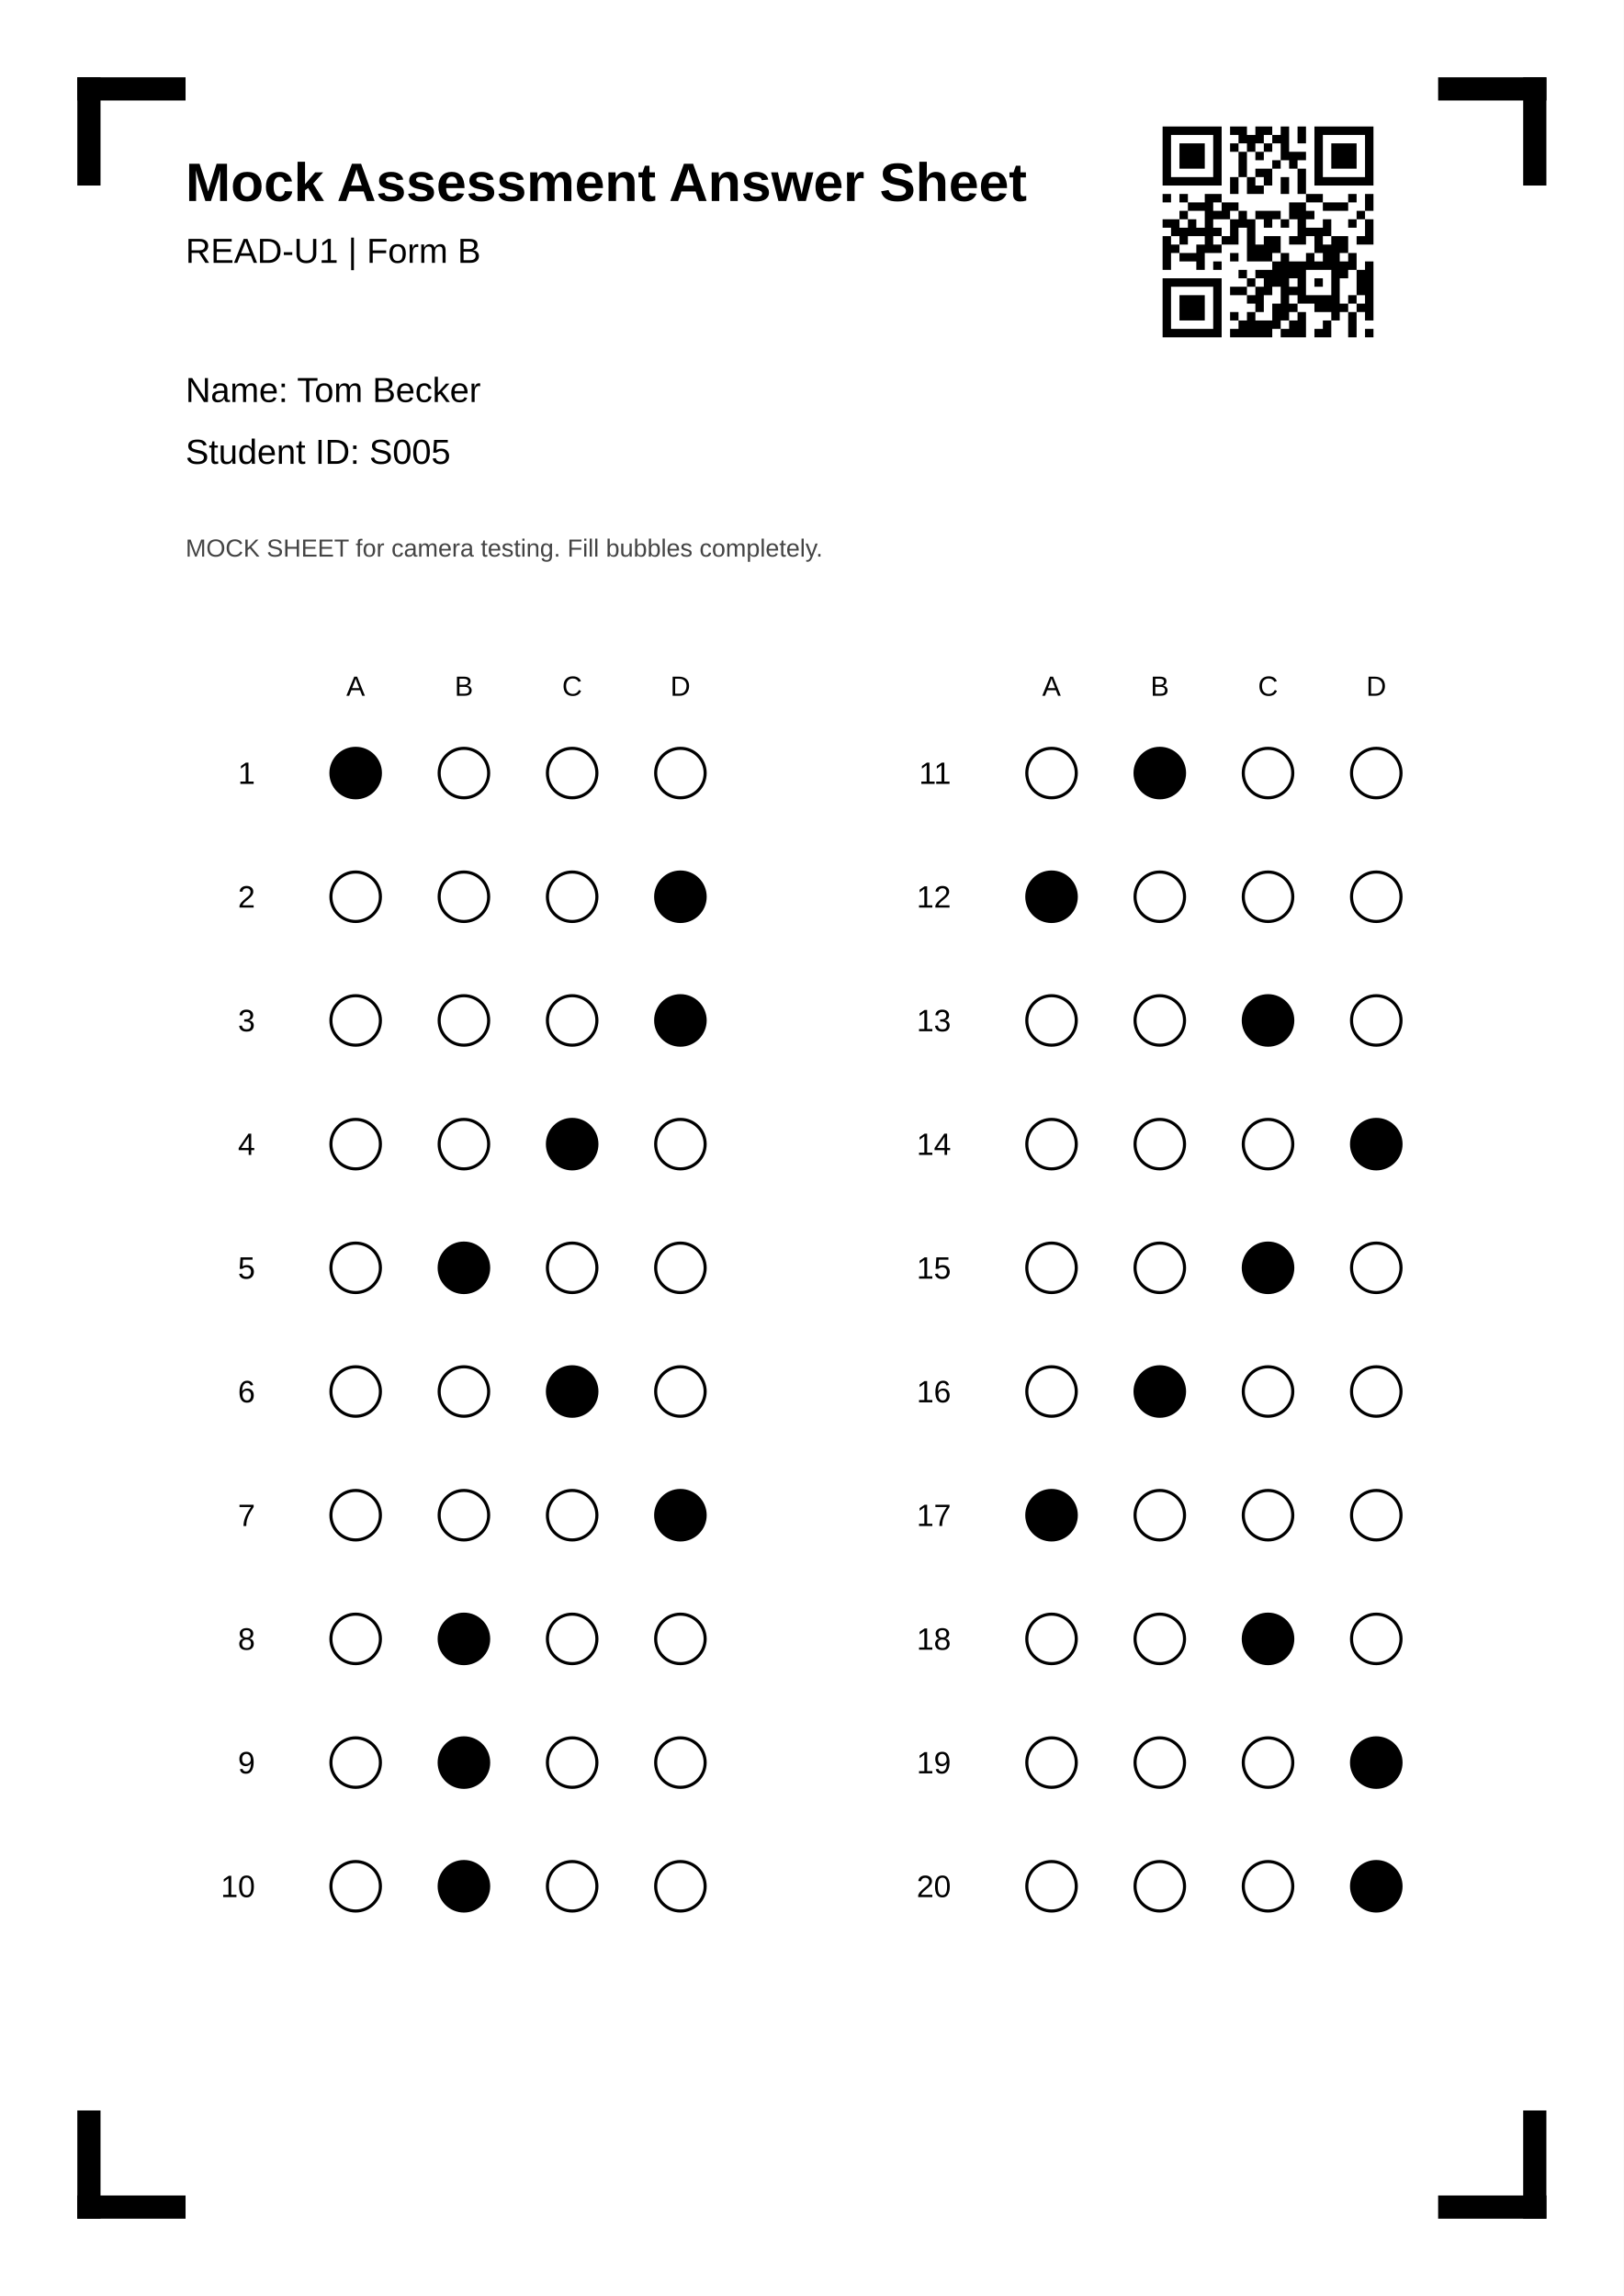
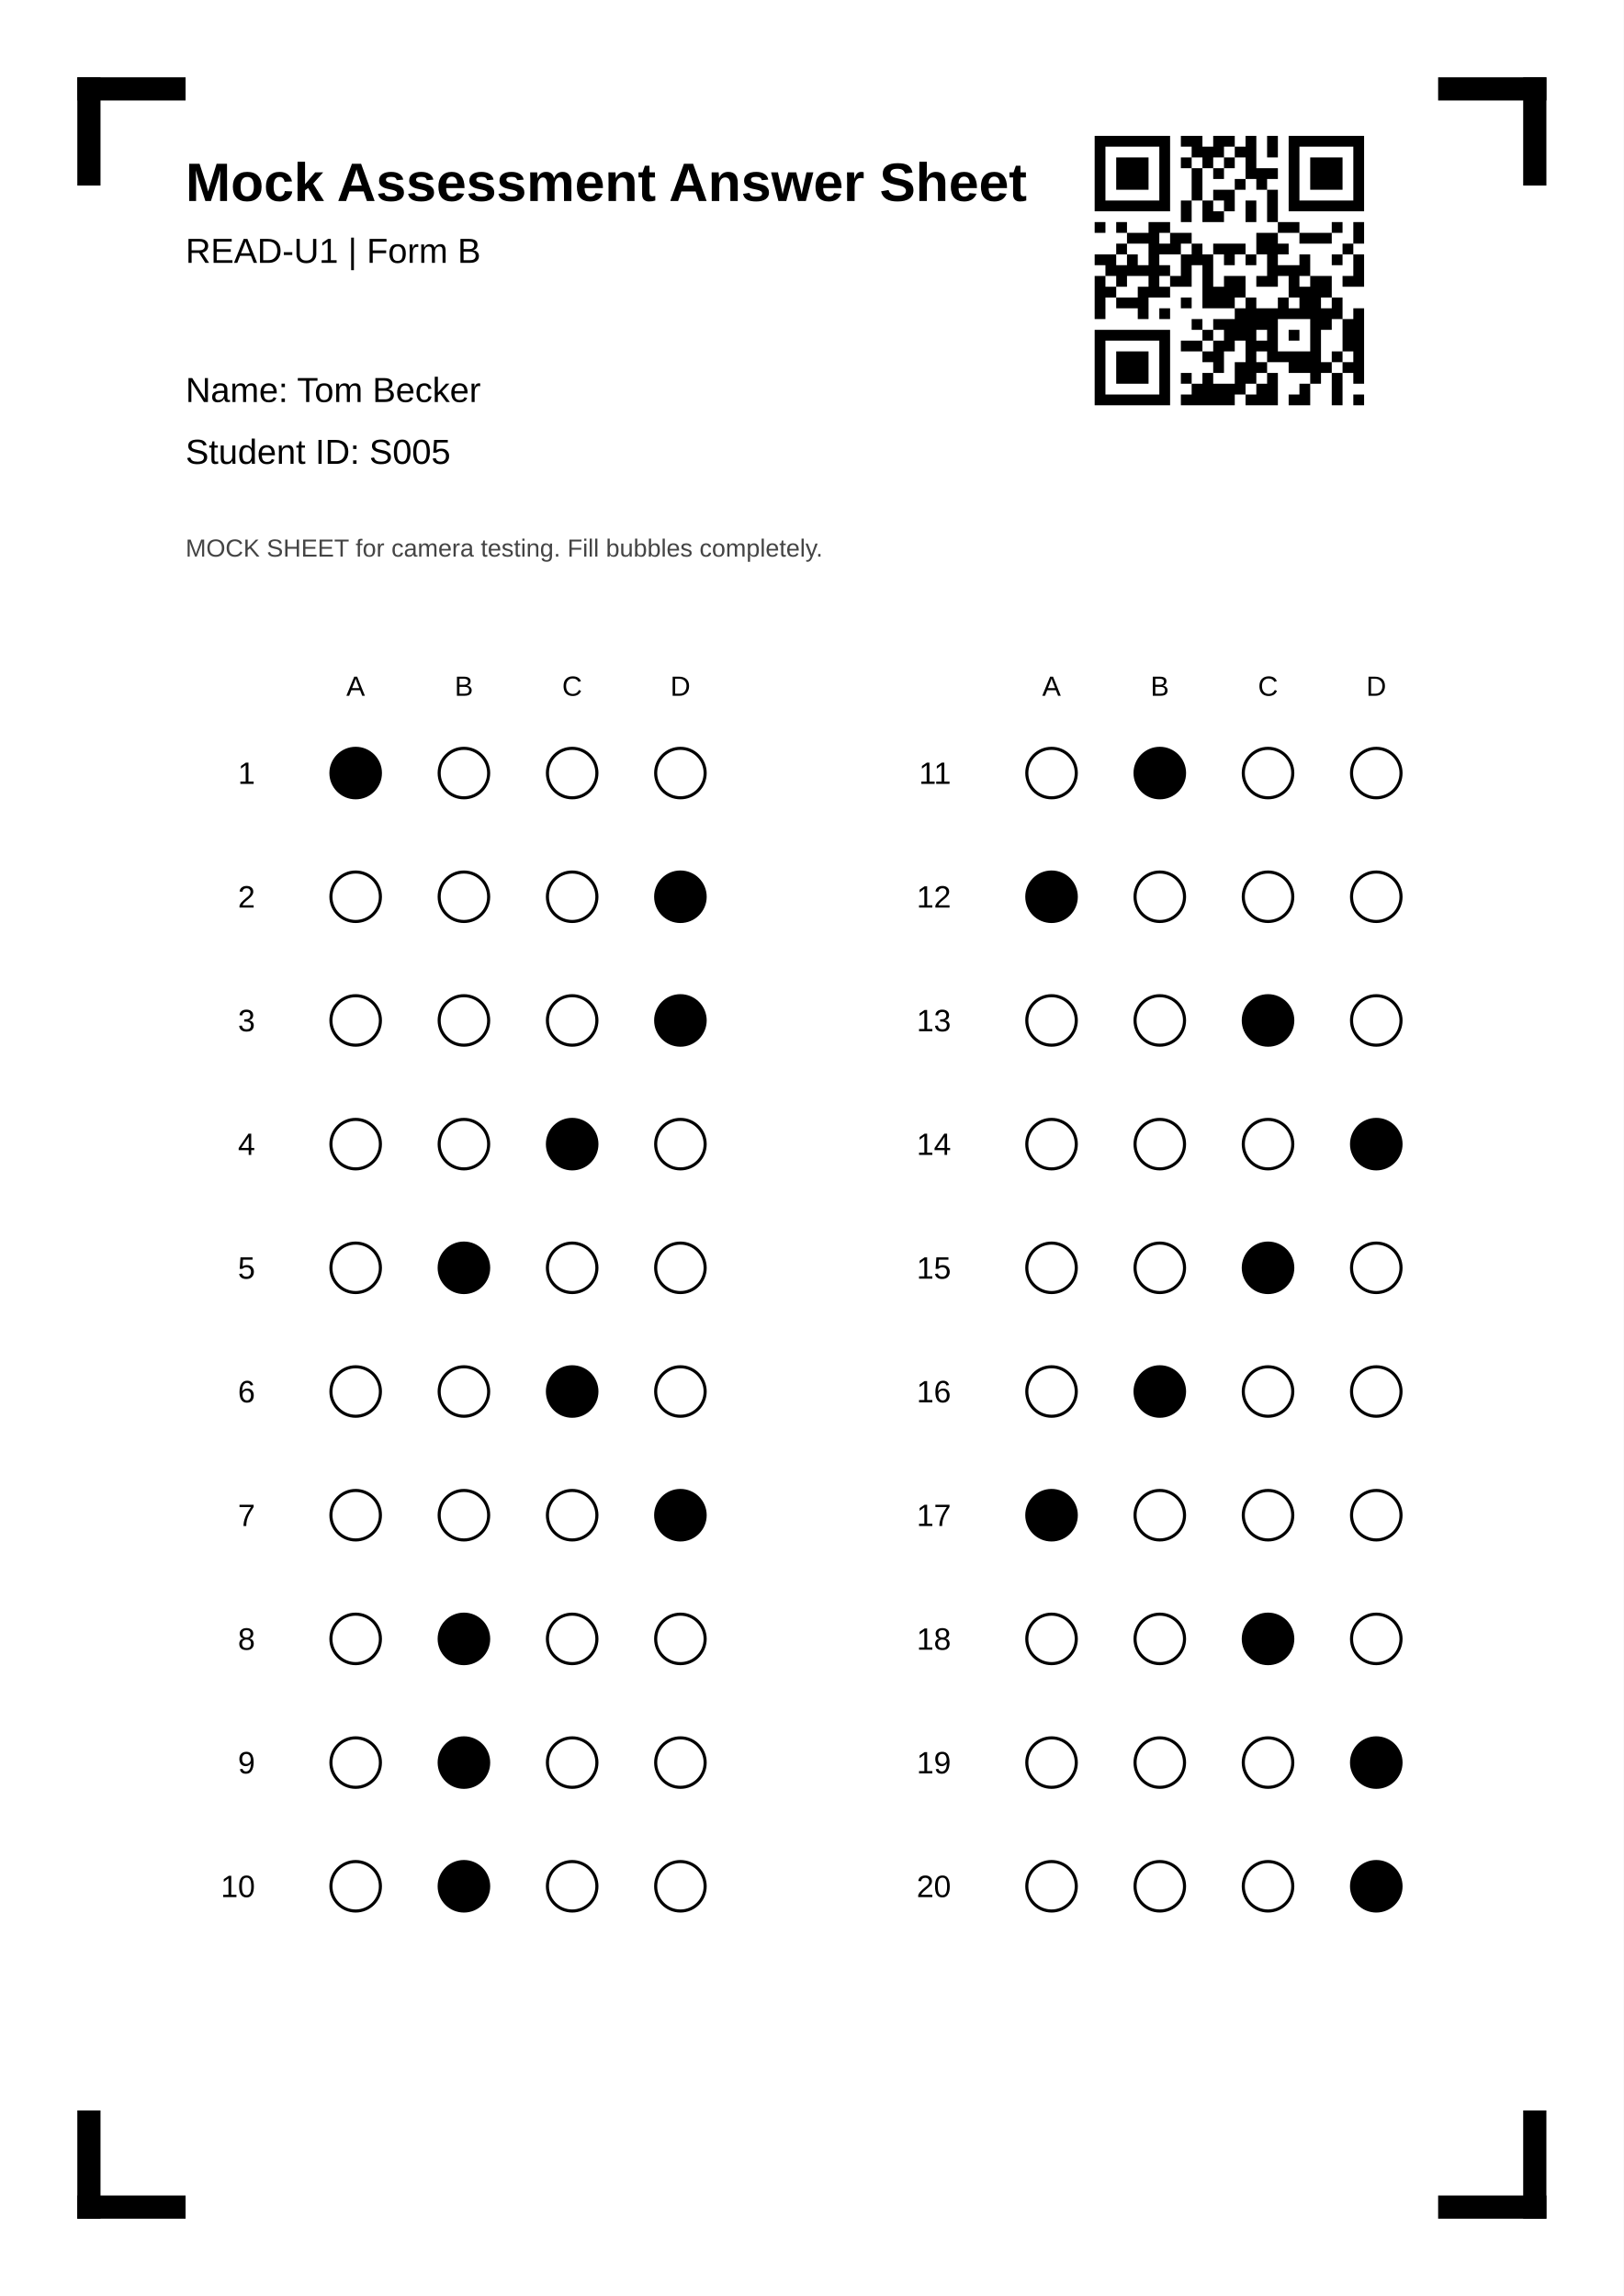
<svg xmlns="http://www.w3.org/2000/svg" width="210mm" height="297mm" viewBox="0 0 210 297" font-family="Arial, Helvetica, sans-serif">
  <rect width="210" height="297" fill="#fff" />
  <rect x="10" y="10" width="14" height="3" fill="#000" />
  <rect x="10" y="10" width="3" height="14" fill="#000" />
  <rect x="186" y="10" width="14" height="3" fill="#000" />
  <rect x="197" y="10" width="3" height="14" fill="#000" />
  <rect x="10" y="284" width="14" height="3" fill="#000" />
  <rect x="10" y="273" width="3" height="14" fill="#000" />
  <rect x="186" y="284" width="14" height="3" fill="#000" />
  <rect x="197" y="273" width="3" height="14" fill="#000" />
-   <path fill="#000" d="M150.364 16.364h1.091v1.091h-1.091zM151.455 16.364h1.091v1.091h-1.091zM152.545 16.364h1.091v1.091h-1.091zM153.636 16.364h1.091v1.091h-1.091zM154.727 16.364h1.091v1.091h-1.091zM155.818 16.364h1.091v1.091h-1.091zM156.909 16.364h1.091v1.091h-1.091zM159.091 16.364h1.091v1.091h-1.091zM160.182 16.364h1.091v1.091h-1.091zM162.364 16.364h1.091v1.091h-1.091zM163.455 16.364h1.091v1.091h-1.091zM165.636 16.364h1.091v1.091h-1.091zM167.818 16.364h1.091v1.091h-1.091zM170.000 16.364h1.091v1.091h-1.091zM171.091 16.364h1.091v1.091h-1.091zM172.182 16.364h1.091v1.091h-1.091zM173.273 16.364h1.091v1.091h-1.091zM174.364 16.364h1.091v1.091h-1.091zM175.455 16.364h1.091v1.091h-1.091zM176.545 16.364h1.091v1.091h-1.091zM150.364 17.455h1.091v1.091h-1.091zM156.909 17.455h1.091v1.091h-1.091zM160.182 17.455h1.091v1.091h-1.091zM161.273 17.455h1.091v1.091h-1.091zM162.364 17.455h1.091v1.091h-1.091zM164.545 17.455h1.091v1.091h-1.091zM165.636 17.455h1.091v1.091h-1.091zM167.818 17.455h1.091v1.091h-1.091zM170.000 17.455h1.091v1.091h-1.091zM176.545 17.455h1.091v1.091h-1.091zM150.364 18.545h1.091v1.091h-1.091zM152.545 18.545h1.091v1.091h-1.091zM153.636 18.545h1.091v1.091h-1.091zM154.727 18.545h1.091v1.091h-1.091zM156.909 18.545h1.091v1.091h-1.091zM159.091 18.545h1.091v1.091h-1.091zM161.273 18.545h1.091v1.091h-1.091zM163.455 18.545h1.091v1.091h-1.091zM165.636 18.545h1.091v1.091h-1.091zM170.000 18.545h1.091v1.091h-1.091zM172.182 18.545h1.091v1.091h-1.091zM173.273 18.545h1.091v1.091h-1.091zM174.364 18.545h1.091v1.091h-1.091zM176.545 18.545h1.091v1.091h-1.091zM150.364 19.636h1.091v1.091h-1.091zM152.545 19.636h1.091v1.091h-1.091zM153.636 19.636h1.091v1.091h-1.091zM154.727 19.636h1.091v1.091h-1.091zM156.909 19.636h1.091v1.091h-1.091zM160.182 19.636h1.091v1.091h-1.091zM162.364 19.636h1.091v1.091h-1.091zM165.636 19.636h1.091v1.091h-1.091zM166.727 19.636h1.091v1.091h-1.091zM167.818 19.636h1.091v1.091h-1.091zM170.000 19.636h1.091v1.091h-1.091zM172.182 19.636h1.091v1.091h-1.091zM173.273 19.636h1.091v1.091h-1.091zM174.364 19.636h1.091v1.091h-1.091zM176.545 19.636h1.091v1.091h-1.091zM150.364 20.727h1.091v1.091h-1.091zM152.545 20.727h1.091v1.091h-1.091zM153.636 20.727h1.091v1.091h-1.091zM154.727 20.727h1.091v1.091h-1.091zM156.909 20.727h1.091v1.091h-1.091zM160.182 20.727h1.091v1.091h-1.091zM164.545 20.727h1.091v1.091h-1.091zM166.727 20.727h1.091v1.091h-1.091zM170.000 20.727h1.091v1.091h-1.091zM172.182 20.727h1.091v1.091h-1.091zM173.273 20.727h1.091v1.091h-1.091zM174.364 20.727h1.091v1.091h-1.091zM176.545 20.727h1.091v1.091h-1.091zM150.364 21.818h1.091v1.091h-1.091zM156.909 21.818h1.091v1.091h-1.091zM160.182 21.818h1.091v1.091h-1.091zM162.364 21.818h1.091v1.091h-1.091zM163.455 21.818h1.091v1.091h-1.091zM167.818 21.818h1.091v1.091h-1.091zM170.000 21.818h1.091v1.091h-1.091zM176.545 21.818h1.091v1.091h-1.091zM150.364 22.909h1.091v1.091h-1.091zM151.455 22.909h1.091v1.091h-1.091zM152.545 22.909h1.091v1.091h-1.091zM153.636 22.909h1.091v1.091h-1.091zM154.727 22.909h1.091v1.091h-1.091zM155.818 22.909h1.091v1.091h-1.091zM156.909 22.909h1.091v1.091h-1.091zM159.091 22.909h1.091v1.091h-1.091zM161.273 22.909h1.091v1.091h-1.091zM163.455 22.909h1.091v1.091h-1.091zM165.636 22.909h1.091v1.091h-1.091zM167.818 22.909h1.091v1.091h-1.091zM170.000 22.909h1.091v1.091h-1.091zM171.091 22.909h1.091v1.091h-1.091zM172.182 22.909h1.091v1.091h-1.091zM173.273 22.909h1.091v1.091h-1.091zM174.364 22.909h1.091v1.091h-1.091zM175.455 22.909h1.091v1.091h-1.091zM176.545 22.909h1.091v1.091h-1.091zM159.091 24.000h1.091v1.091h-1.091zM161.273 24.000h1.091v1.091h-1.091zM162.364 24.000h1.091v1.091h-1.091zM165.636 24.000h1.091v1.091h-1.091zM167.818 24.000h1.091v1.091h-1.091zM150.364 25.091h1.091v1.091h-1.091zM152.545 25.091h1.091v1.091h-1.091zM155.818 25.091h1.091v1.091h-1.091zM156.909 25.091h1.091v1.091h-1.091zM168.909 25.091h1.091v1.091h-1.091zM170.000 25.091h1.091v1.091h-1.091zM174.364 25.091h1.091v1.091h-1.091zM176.545 25.091h1.091v1.091h-1.091zM153.636 26.182h1.091v1.091h-1.091zM154.727 26.182h1.091v1.091h-1.091zM155.818 26.182h1.091v1.091h-1.091zM158.000 26.182h1.091v1.091h-1.091zM159.091 26.182h1.091v1.091h-1.091zM166.727 26.182h1.091v1.091h-1.091zM167.818 26.182h1.091v1.091h-1.091zM171.091 26.182h1.091v1.091h-1.091zM172.182 26.182h1.091v1.091h-1.091zM173.273 26.182h1.091v1.091h-1.091zM176.545 26.182h1.091v1.091h-1.091zM152.545 27.273h1.091v1.091h-1.091zM155.818 27.273h1.091v1.091h-1.091zM156.909 27.273h1.091v1.091h-1.091zM158.000 27.273h1.091v1.091h-1.091zM160.182 27.273h1.091v1.091h-1.091zM162.364 27.273h1.091v1.091h-1.091zM163.455 27.273h1.091v1.091h-1.091zM164.545 27.273h1.091v1.091h-1.091zM166.727 27.273h1.091v1.091h-1.091zM167.818 27.273h1.091v1.091h-1.091zM168.909 27.273h1.091v1.091h-1.091zM175.455 27.273h1.091v1.091h-1.091zM150.364 28.364h1.091v1.091h-1.091zM151.455 28.364h1.091v1.091h-1.091zM153.636 28.364h1.091v1.091h-1.091zM155.818 28.364h1.091v1.091h-1.091zM159.091 28.364h1.091v1.091h-1.091zM160.182 28.364h1.091v1.091h-1.091zM161.273 28.364h1.091v1.091h-1.091zM163.455 28.364h1.091v1.091h-1.091zM165.636 28.364h1.091v1.091h-1.091zM167.818 28.364h1.091v1.091h-1.091zM171.091 28.364h1.091v1.091h-1.091zM174.364 28.364h1.091v1.091h-1.091zM176.545 28.364h1.091v1.091h-1.091zM151.455 29.455h1.091v1.091h-1.091zM152.545 29.455h1.091v1.091h-1.091zM153.636 29.455h1.091v1.091h-1.091zM154.727 29.455h1.091v1.091h-1.091zM155.818 29.455h1.091v1.091h-1.091zM156.909 29.455h1.091v1.091h-1.091zM159.091 29.455h1.091v1.091h-1.091zM161.273 29.455h1.091v1.091h-1.091zM167.818 29.455h1.091v1.091h-1.091zM168.909 29.455h1.091v1.091h-1.091zM170.000 29.455h1.091v1.091h-1.091zM171.091 29.455h1.091v1.091h-1.091zM176.545 29.455h1.091v1.091h-1.091zM150.364 30.545h1.091v1.091h-1.091zM152.545 30.545h1.091v1.091h-1.091zM155.818 30.545h1.091v1.091h-1.091zM158.000 30.545h1.091v1.091h-1.091zM159.091 30.545h1.091v1.091h-1.091zM161.273 30.545h1.091v1.091h-1.091zM163.455 30.545h1.091v1.091h-1.091zM164.545 30.545h1.091v1.091h-1.091zM166.727 30.545h1.091v1.091h-1.091zM167.818 30.545h1.091v1.091h-1.091zM170.000 30.545h1.091v1.091h-1.091zM172.182 30.545h1.091v1.091h-1.091zM173.273 30.545h1.091v1.091h-1.091zM175.455 30.545h1.091v1.091h-1.091zM176.545 30.545h1.091v1.091h-1.091zM150.364 31.636h1.091v1.091h-1.091zM151.455 31.636h1.091v1.091h-1.091zM154.727 31.636h1.091v1.091h-1.091zM155.818 31.636h1.091v1.091h-1.091zM156.909 31.636h1.091v1.091h-1.091zM161.273 31.636h1.091v1.091h-1.091zM162.364 31.636h1.091v1.091h-1.091zM163.455 31.636h1.091v1.091h-1.091zM164.545 31.636h1.091v1.091h-1.091zM170.000 31.636h1.091v1.091h-1.091zM171.091 31.636h1.091v1.091h-1.091zM172.182 31.636h1.091v1.091h-1.091zM173.273 31.636h1.091v1.091h-1.091zM150.364 32.727h1.091v1.091h-1.091zM152.545 32.727h1.091v1.091h-1.091zM153.636 32.727h1.091v1.091h-1.091zM154.727 32.727h1.091v1.091h-1.091zM159.091 32.727h1.091v1.091h-1.091zM161.273 32.727h1.091v1.091h-1.091zM162.364 32.727h1.091v1.091h-1.091zM163.455 32.727h1.091v1.091h-1.091zM165.636 32.727h1.091v1.091h-1.091zM168.909 32.727h1.091v1.091h-1.091zM171.091 32.727h1.091v1.091h-1.091zM172.182 32.727h1.091v1.091h-1.091zM174.364 32.727h1.091v1.091h-1.091zM150.364 33.818h1.091v1.091h-1.091zM154.727 33.818h1.091v1.091h-1.091zM156.909 33.818h1.091v1.091h-1.091zM164.545 33.818h1.091v1.091h-1.091zM165.636 33.818h1.091v1.091h-1.091zM166.727 33.818h1.091v1.091h-1.091zM167.818 33.818h1.091v1.091h-1.091zM168.909 33.818h1.091v1.091h-1.091zM170.000 33.818h1.091v1.091h-1.091zM171.091 33.818h1.091v1.091h-1.091zM172.182 33.818h1.091v1.091h-1.091zM173.273 33.818h1.091v1.091h-1.091zM174.364 33.818h1.091v1.091h-1.091zM176.545 33.818h1.091v1.091h-1.091zM160.182 34.909h1.091v1.091h-1.091zM162.364 34.909h1.091v1.091h-1.091zM163.455 34.909h1.091v1.091h-1.091zM164.545 34.909h1.091v1.091h-1.091zM165.636 34.909h1.091v1.091h-1.091zM166.727 34.909h1.091v1.091h-1.091zM167.818 34.909h1.091v1.091h-1.091zM172.182 34.909h1.091v1.091h-1.091zM173.273 34.909h1.091v1.091h-1.091zM175.455 34.909h1.091v1.091h-1.091zM176.545 34.909h1.091v1.091h-1.091zM150.364 36.000h1.091v1.091h-1.091zM151.455 36.000h1.091v1.091h-1.091zM152.545 36.000h1.091v1.091h-1.091zM153.636 36.000h1.091v1.091h-1.091zM154.727 36.000h1.091v1.091h-1.091zM155.818 36.000h1.091v1.091h-1.091zM156.909 36.000h1.091v1.091h-1.091zM161.273 36.000h1.091v1.091h-1.091zM163.455 36.000h1.091v1.091h-1.091zM164.545 36.000h1.091v1.091h-1.091zM165.636 36.000h1.091v1.091h-1.091zM167.818 36.000h1.091v1.091h-1.091zM170.000 36.000h1.091v1.091h-1.091zM172.182 36.000h1.091v1.091h-1.091zM175.455 36.000h1.091v1.091h-1.091zM176.545 36.000h1.091v1.091h-1.091zM150.364 37.091h1.091v1.091h-1.091zM156.909 37.091h1.091v1.091h-1.091zM159.091 37.091h1.091v1.091h-1.091zM160.182 37.091h1.091v1.091h-1.091zM162.364 37.091h1.091v1.091h-1.091zM163.455 37.091h1.091v1.091h-1.091zM165.636 37.091h1.091v1.091h-1.091zM166.727 37.091h1.091v1.091h-1.091zM167.818 37.091h1.091v1.091h-1.091zM172.182 37.091h1.091v1.091h-1.091zM175.455 37.091h1.091v1.091h-1.091zM176.545 37.091h1.091v1.091h-1.091zM150.364 38.182h1.091v1.091h-1.091zM152.545 38.182h1.091v1.091h-1.091zM153.636 38.182h1.091v1.091h-1.091zM154.727 38.182h1.091v1.091h-1.091zM156.909 38.182h1.091v1.091h-1.091zM161.273 38.182h1.091v1.091h-1.091zM162.364 38.182h1.091v1.091h-1.091zM165.636 38.182h1.091v1.091h-1.091zM167.818 38.182h1.091v1.091h-1.091zM168.909 38.182h1.091v1.091h-1.091zM170.000 38.182h1.091v1.091h-1.091zM171.091 38.182h1.091v1.091h-1.091zM172.182 38.182h1.091v1.091h-1.091zM174.364 38.182h1.091v1.091h-1.091zM176.545 38.182h1.091v1.091h-1.091zM150.364 39.273h1.091v1.091h-1.091zM152.545 39.273h1.091v1.091h-1.091zM153.636 39.273h1.091v1.091h-1.091zM154.727 39.273h1.091v1.091h-1.091zM156.909 39.273h1.091v1.091h-1.091zM162.364 39.273h1.091v1.091h-1.091zM164.545 39.273h1.091v1.091h-1.091zM165.636 39.273h1.091v1.091h-1.091zM166.727 39.273h1.091v1.091h-1.091zM170.000 39.273h1.091v1.091h-1.091zM171.091 39.273h1.091v1.091h-1.091zM172.182 39.273h1.091v1.091h-1.091zM173.273 39.273h1.091v1.091h-1.091zM175.455 39.273h1.091v1.091h-1.091zM176.545 39.273h1.091v1.091h-1.091zM150.364 40.364h1.091v1.091h-1.091zM152.545 40.364h1.091v1.091h-1.091zM153.636 40.364h1.091v1.091h-1.091zM154.727 40.364h1.091v1.091h-1.091zM156.909 40.364h1.091v1.091h-1.091zM159.091 40.364h1.091v1.091h-1.091zM161.273 40.364h1.091v1.091h-1.091zM164.545 40.364h1.091v1.091h-1.091zM165.636 40.364h1.091v1.091h-1.091zM167.818 40.364h1.091v1.091h-1.091zM172.182 40.364h1.091v1.091h-1.091zM174.364 40.364h1.091v1.091h-1.091zM176.545 40.364h1.091v1.091h-1.091zM150.364 41.455h1.091v1.091h-1.091zM156.909 41.455h1.091v1.091h-1.091zM160.182 41.455h1.091v1.091h-1.091zM161.273 41.455h1.091v1.091h-1.091zM162.364 41.455h1.091v1.091h-1.091zM163.455 41.455h1.091v1.091h-1.091zM164.545 41.455h1.091v1.091h-1.091zM166.727 41.455h1.091v1.091h-1.091zM167.818 41.455h1.091v1.091h-1.091zM171.091 41.455h1.091v1.091h-1.091zM174.364 41.455h1.091v1.091h-1.091zM150.364 42.545h1.091v1.091h-1.091zM151.455 42.545h1.091v1.091h-1.091zM152.545 42.545h1.091v1.091h-1.091zM153.636 42.545h1.091v1.091h-1.091zM154.727 42.545h1.091v1.091h-1.091zM155.818 42.545h1.091v1.091h-1.091zM156.909 42.545h1.091v1.091h-1.091zM159.091 42.545h1.091v1.091h-1.091zM160.182 42.545h1.091v1.091h-1.091zM161.273 42.545h1.091v1.091h-1.091zM162.364 42.545h1.091v1.091h-1.091zM163.455 42.545h1.091v1.091h-1.091zM165.636 42.545h1.091v1.091h-1.091zM166.727 42.545h1.091v1.091h-1.091zM167.818 42.545h1.091v1.091h-1.091zM170.000 42.545h1.091v1.091h-1.091zM171.091 42.545h1.091v1.091h-1.091zM174.364 42.545h1.091v1.091h-1.091zM176.545 42.545h1.091v1.091h-1.091z" />
+   <path fill="#000" d="M141.576 17.576h1.394v1.394h-1.394zM142.970 17.576h1.394v1.394h-1.394zM144.364 17.576h1.394v1.394h-1.394zM145.758 17.576h1.394v1.394h-1.394zM147.152 17.576h1.394v1.394h-1.394zM148.545 17.576h1.394v1.394h-1.394zM149.939 17.576h1.394v1.394h-1.394zM152.727 17.576h1.394v1.394h-1.394zM154.121 17.576h1.394v1.394h-1.394zM156.909 17.576h1.394v1.394h-1.394zM158.303 17.576h1.394v1.394h-1.394zM161.091 17.576h1.394v1.394h-1.394zM163.879 17.576h1.394v1.394h-1.394zM166.667 17.576h1.394v1.394h-1.394zM168.061 17.576h1.394v1.394h-1.394zM169.455 17.576h1.394v1.394h-1.394zM170.848 17.576h1.394v1.394h-1.394zM172.242 17.576h1.394v1.394h-1.394zM173.636 17.576h1.394v1.394h-1.394zM175.030 17.576h1.394v1.394h-1.394zM141.576 18.970h1.394v1.394h-1.394zM149.939 18.970h1.394v1.394h-1.394zM154.121 18.970h1.394v1.394h-1.394zM155.515 18.970h1.394v1.394h-1.394zM156.909 18.970h1.394v1.394h-1.394zM159.697 18.970h1.394v1.394h-1.394zM161.091 18.970h1.394v1.394h-1.394zM163.879 18.970h1.394v1.394h-1.394zM166.667 18.970h1.394v1.394h-1.394zM175.030 18.970h1.394v1.394h-1.394zM141.576 20.364h1.394v1.394h-1.394zM144.364 20.364h1.394v1.394h-1.394zM145.758 20.364h1.394v1.394h-1.394zM147.152 20.364h1.394v1.394h-1.394zM149.939 20.364h1.394v1.394h-1.394zM152.727 20.364h1.394v1.394h-1.394zM155.515 20.364h1.394v1.394h-1.394zM158.303 20.364h1.394v1.394h-1.394zM161.091 20.364h1.394v1.394h-1.394zM166.667 20.364h1.394v1.394h-1.394zM169.455 20.364h1.394v1.394h-1.394zM170.848 20.364h1.394v1.394h-1.394zM172.242 20.364h1.394v1.394h-1.394zM175.030 20.364h1.394v1.394h-1.394zM141.576 21.758h1.394v1.394h-1.394zM144.364 21.758h1.394v1.394h-1.394zM145.758 21.758h1.394v1.394h-1.394zM147.152 21.758h1.394v1.394h-1.394zM149.939 21.758h1.394v1.394h-1.394zM154.121 21.758h1.394v1.394h-1.394zM156.909 21.758h1.394v1.394h-1.394zM161.091 21.758h1.394v1.394h-1.394zM162.485 21.758h1.394v1.394h-1.394zM163.879 21.758h1.394v1.394h-1.394zM166.667 21.758h1.394v1.394h-1.394zM169.455 21.758h1.394v1.394h-1.394zM170.848 21.758h1.394v1.394h-1.394zM172.242 21.758h1.394v1.394h-1.394zM175.030 21.758h1.394v1.394h-1.394zM141.576 23.152h1.394v1.394h-1.394zM144.364 23.152h1.394v1.394h-1.394zM145.758 23.152h1.394v1.394h-1.394zM147.152 23.152h1.394v1.394h-1.394zM149.939 23.152h1.394v1.394h-1.394zM154.121 23.152h1.394v1.394h-1.394zM159.697 23.152h1.394v1.394h-1.394zM162.485 23.152h1.394v1.394h-1.394zM166.667 23.152h1.394v1.394h-1.394zM169.455 23.152h1.394v1.394h-1.394zM170.848 23.152h1.394v1.394h-1.394zM172.242 23.152h1.394v1.394h-1.394zM175.030 23.152h1.394v1.394h-1.394zM141.576 24.545h1.394v1.394h-1.394zM149.939 24.545h1.394v1.394h-1.394zM154.121 24.545h1.394v1.394h-1.394zM156.909 24.545h1.394v1.394h-1.394zM158.303 24.545h1.394v1.394h-1.394zM163.879 24.545h1.394v1.394h-1.394zM166.667 24.545h1.394v1.394h-1.394zM175.030 24.545h1.394v1.394h-1.394zM141.576 25.939h1.394v1.394h-1.394zM142.970 25.939h1.394v1.394h-1.394zM144.364 25.939h1.394v1.394h-1.394zM145.758 25.939h1.394v1.394h-1.394zM147.152 25.939h1.394v1.394h-1.394zM148.545 25.939h1.394v1.394h-1.394zM149.939 25.939h1.394v1.394h-1.394zM152.727 25.939h1.394v1.394h-1.394zM155.515 25.939h1.394v1.394h-1.394zM158.303 25.939h1.394v1.394h-1.394zM161.091 25.939h1.394v1.394h-1.394zM163.879 25.939h1.394v1.394h-1.394zM166.667 25.939h1.394v1.394h-1.394zM168.061 25.939h1.394v1.394h-1.394zM169.455 25.939h1.394v1.394h-1.394zM170.848 25.939h1.394v1.394h-1.394zM172.242 25.939h1.394v1.394h-1.394zM173.636 25.939h1.394v1.394h-1.394zM175.030 25.939h1.394v1.394h-1.394zM152.727 27.333h1.394v1.394h-1.394zM155.515 27.333h1.394v1.394h-1.394zM156.909 27.333h1.394v1.394h-1.394zM161.091 27.333h1.394v1.394h-1.394zM163.879 27.333h1.394v1.394h-1.394zM141.576 28.727h1.394v1.394h-1.394zM144.364 28.727h1.394v1.394h-1.394zM148.545 28.727h1.394v1.394h-1.394zM149.939 28.727h1.394v1.394h-1.394zM165.273 28.727h1.394v1.394h-1.394zM166.667 28.727h1.394v1.394h-1.394zM172.242 28.727h1.394v1.394h-1.394zM175.030 28.727h1.394v1.394h-1.394zM145.758 30.121h1.394v1.394h-1.394zM147.152 30.121h1.394v1.394h-1.394zM148.545 30.121h1.394v1.394h-1.394zM151.333 30.121h1.394v1.394h-1.394zM152.727 30.121h1.394v1.394h-1.394zM162.485 30.121h1.394v1.394h-1.394zM163.879 30.121h1.394v1.394h-1.394zM168.061 30.121h1.394v1.394h-1.394zM169.455 30.121h1.394v1.394h-1.394zM170.848 30.121h1.394v1.394h-1.394zM175.030 30.121h1.394v1.394h-1.394zM144.364 31.515h1.394v1.394h-1.394zM148.545 31.515h1.394v1.394h-1.394zM149.939 31.515h1.394v1.394h-1.394zM151.333 31.515h1.394v1.394h-1.394zM154.121 31.515h1.394v1.394h-1.394zM156.909 31.515h1.394v1.394h-1.394zM158.303 31.515h1.394v1.394h-1.394zM159.697 31.515h1.394v1.394h-1.394zM162.485 31.515h1.394v1.394h-1.394zM163.879 31.515h1.394v1.394h-1.394zM165.273 31.515h1.394v1.394h-1.394zM173.636 31.515h1.394v1.394h-1.394zM141.576 32.909h1.394v1.394h-1.394zM142.970 32.909h1.394v1.394h-1.394zM145.758 32.909h1.394v1.394h-1.394zM148.545 32.909h1.394v1.394h-1.394zM152.727 32.909h1.394v1.394h-1.394zM154.121 32.909h1.394v1.394h-1.394zM155.515 32.909h1.394v1.394h-1.394zM158.303 32.909h1.394v1.394h-1.394zM161.091 32.909h1.394v1.394h-1.394zM163.879 32.909h1.394v1.394h-1.394zM168.061 32.909h1.394v1.394h-1.394zM172.242 32.909h1.394v1.394h-1.394zM175.030 32.909h1.394v1.394h-1.394zM142.970 34.303h1.394v1.394h-1.394zM144.364 34.303h1.394v1.394h-1.394zM145.758 34.303h1.394v1.394h-1.394zM147.152 34.303h1.394v1.394h-1.394zM148.545 34.303h1.394v1.394h-1.394zM149.939 34.303h1.394v1.394h-1.394zM152.727 34.303h1.394v1.394h-1.394zM155.515 34.303h1.394v1.394h-1.394zM163.879 34.303h1.394v1.394h-1.394zM165.273 34.303h1.394v1.394h-1.394zM166.667 34.303h1.394v1.394h-1.394zM168.061 34.303h1.394v1.394h-1.394zM175.030 34.303h1.394v1.394h-1.394zM141.576 35.697h1.394v1.394h-1.394zM144.364 35.697h1.394v1.394h-1.394zM148.545 35.697h1.394v1.394h-1.394zM151.333 35.697h1.394v1.394h-1.394zM152.727 35.697h1.394v1.394h-1.394zM155.515 35.697h1.394v1.394h-1.394zM158.303 35.697h1.394v1.394h-1.394zM159.697 35.697h1.394v1.394h-1.394zM162.485 35.697h1.394v1.394h-1.394zM163.879 35.697h1.394v1.394h-1.394zM166.667 35.697h1.394v1.394h-1.394zM169.455 35.697h1.394v1.394h-1.394zM170.848 35.697h1.394v1.394h-1.394zM173.636 35.697h1.394v1.394h-1.394zM175.030 35.697h1.394v1.394h-1.394zM141.576 37.091h1.394v1.394h-1.394zM142.970 37.091h1.394v1.394h-1.394zM147.152 37.091h1.394v1.394h-1.394zM148.545 37.091h1.394v1.394h-1.394zM149.939 37.091h1.394v1.394h-1.394zM155.515 37.091h1.394v1.394h-1.394zM156.909 37.091h1.394v1.394h-1.394zM158.303 37.091h1.394v1.394h-1.394zM159.697 37.091h1.394v1.394h-1.394zM166.667 37.091h1.394v1.394h-1.394zM168.061 37.091h1.394v1.394h-1.394zM169.455 37.091h1.394v1.394h-1.394zM170.848 37.091h1.394v1.394h-1.394zM141.576 38.485h1.394v1.394h-1.394zM144.364 38.485h1.394v1.394h-1.394zM145.758 38.485h1.394v1.394h-1.394zM147.152 38.485h1.394v1.394h-1.394zM152.727 38.485h1.394v1.394h-1.394zM155.515 38.485h1.394v1.394h-1.394zM156.909 38.485h1.394v1.394h-1.394zM158.303 38.485h1.394v1.394h-1.394zM161.091 38.485h1.394v1.394h-1.394zM165.273 38.485h1.394v1.394h-1.394zM168.061 38.485h1.394v1.394h-1.394zM169.455 38.485h1.394v1.394h-1.394zM172.242 38.485h1.394v1.394h-1.394zM141.576 39.879h1.394v1.394h-1.394zM147.152 39.879h1.394v1.394h-1.394zM149.939 39.879h1.394v1.394h-1.394zM159.697 39.879h1.394v1.394h-1.394zM161.091 39.879h1.394v1.394h-1.394zM162.485 39.879h1.394v1.394h-1.394zM163.879 39.879h1.394v1.394h-1.394zM165.273 39.879h1.394v1.394h-1.394zM166.667 39.879h1.394v1.394h-1.394zM168.061 39.879h1.394v1.394h-1.394zM169.455 39.879h1.394v1.394h-1.394zM170.848 39.879h1.394v1.394h-1.394zM172.242 39.879h1.394v1.394h-1.394zM175.030 39.879h1.394v1.394h-1.394zM154.121 41.273h1.394v1.394h-1.394zM156.909 41.273h1.394v1.394h-1.394zM158.303 41.273h1.394v1.394h-1.394zM159.697 41.273h1.394v1.394h-1.394zM161.091 41.273h1.394v1.394h-1.394zM162.485 41.273h1.394v1.394h-1.394zM163.879 41.273h1.394v1.394h-1.394zM169.455 41.273h1.394v1.394h-1.394zM170.848 41.273h1.394v1.394h-1.394zM173.636 41.273h1.394v1.394h-1.394zM175.030 41.273h1.394v1.394h-1.394zM141.576 42.667h1.394v1.394h-1.394zM142.970 42.667h1.394v1.394h-1.394zM144.364 42.667h1.394v1.394h-1.394zM145.758 42.667h1.394v1.394h-1.394zM147.152 42.667h1.394v1.394h-1.394zM148.545 42.667h1.394v1.394h-1.394zM149.939 42.667h1.394v1.394h-1.394zM155.515 42.667h1.394v1.394h-1.394zM158.303 42.667h1.394v1.394h-1.394zM159.697 42.667h1.394v1.394h-1.394zM161.091 42.667h1.394v1.394h-1.394zM163.879 42.667h1.394v1.394h-1.394zM166.667 42.667h1.394v1.394h-1.394zM169.455 42.667h1.394v1.394h-1.394zM173.636 42.667h1.394v1.394h-1.394zM175.030 42.667h1.394v1.394h-1.394zM141.576 44.061h1.394v1.394h-1.394zM149.939 44.061h1.394v1.394h-1.394zM152.727 44.061h1.394v1.394h-1.394zM154.121 44.061h1.394v1.394h-1.394zM156.909 44.061h1.394v1.394h-1.394zM158.303 44.061h1.394v1.394h-1.394zM161.091 44.061h1.394v1.394h-1.394zM162.485 44.061h1.394v1.394h-1.394zM163.879 44.061h1.394v1.394h-1.394zM169.455 44.061h1.394v1.394h-1.394zM173.636 44.061h1.394v1.394h-1.394zM175.030 44.061h1.394v1.394h-1.394zM141.576 45.455h1.394v1.394h-1.394zM144.364 45.455h1.394v1.394h-1.394zM145.758 45.455h1.394v1.394h-1.394zM147.152 45.455h1.394v1.394h-1.394zM149.939 45.455h1.394v1.394h-1.394zM155.515 45.455h1.394v1.394h-1.394zM156.909 45.455h1.394v1.394h-1.394zM161.091 45.455h1.394v1.394h-1.394zM163.879 45.455h1.394v1.394h-1.394zM165.273 45.455h1.394v1.394h-1.394zM166.667 45.455h1.394v1.394h-1.394zM168.061 45.455h1.394v1.394h-1.394zM169.455 45.455h1.394v1.394h-1.394zM172.242 45.455h1.394v1.394h-1.394zM175.030 45.455h1.394v1.394h-1.394zM141.576 46.848h1.394v1.394h-1.394zM144.364 46.848h1.394v1.394h-1.394zM145.758 46.848h1.394v1.394h-1.394zM147.152 46.848h1.394v1.394h-1.394zM149.939 46.848h1.394v1.394h-1.394zM156.909 46.848h1.394v1.394h-1.394zM159.697 46.848h1.394v1.394h-1.394zM161.091 46.848h1.394v1.394h-1.394zM162.485 46.848h1.394v1.394h-1.394zM166.667 46.848h1.394v1.394h-1.394zM168.061 46.848h1.394v1.394h-1.394zM169.455 46.848h1.394v1.394h-1.394zM170.848 46.848h1.394v1.394h-1.394zM173.636 46.848h1.394v1.394h-1.394zM175.030 46.848h1.394v1.394h-1.394zM141.576 48.242h1.394v1.394h-1.394zM144.364 48.242h1.394v1.394h-1.394zM145.758 48.242h1.394v1.394h-1.394zM147.152 48.242h1.394v1.394h-1.394zM149.939 48.242h1.394v1.394h-1.394zM152.727 48.242h1.394v1.394h-1.394zM155.515 48.242h1.394v1.394h-1.394zM159.697 48.242h1.394v1.394h-1.394zM161.091 48.242h1.394v1.394h-1.394zM163.879 48.242h1.394v1.394h-1.394zM169.455 48.242h1.394v1.394h-1.394zM172.242 48.242h1.394v1.394h-1.394zM175.030 48.242h1.394v1.394h-1.394zM141.576 49.636h1.394v1.394h-1.394zM149.939 49.636h1.394v1.394h-1.394zM154.121 49.636h1.394v1.394h-1.394zM155.515 49.636h1.394v1.394h-1.394zM156.909 49.636h1.394v1.394h-1.394zM158.303 49.636h1.394v1.394h-1.394zM159.697 49.636h1.394v1.394h-1.394zM162.485 49.636h1.394v1.394h-1.394zM163.879 49.636h1.394v1.394h-1.394zM168.061 49.636h1.394v1.394h-1.394zM172.242 49.636h1.394v1.394h-1.394zM141.576 51.030h1.394v1.394h-1.394zM142.970 51.030h1.394v1.394h-1.394zM144.364 51.030h1.394v1.394h-1.394zM145.758 51.030h1.394v1.394h-1.394zM147.152 51.030h1.394v1.394h-1.394zM148.545 51.030h1.394v1.394h-1.394zM149.939 51.030h1.394v1.394h-1.394zM152.727 51.030h1.394v1.394h-1.394zM154.121 51.030h1.394v1.394h-1.394zM155.515 51.030h1.394v1.394h-1.394zM156.909 51.030h1.394v1.394h-1.394zM158.303 51.030h1.394v1.394h-1.394zM161.091 51.030h1.394v1.394h-1.394zM162.485 51.030h1.394v1.394h-1.394zM163.879 51.030h1.394v1.394h-1.394zM166.667 51.030h1.394v1.394h-1.394zM168.061 51.030h1.394v1.394h-1.394zM172.242 51.030h1.394v1.394h-1.394zM175.030 51.030h1.394v1.394h-1.394z" />
  <text x="24" y="26" font-size="7" font-weight="bold">Mock Assessment Answer Sheet</text>
  <text x="24" y="34" font-size="4.5">READ-U1  |  Form B</text>
  <text x="24" y="52" font-size="4.5">Name: Tom Becker</text>
  <text x="24" y="60" font-size="4.5">Student ID: S005</text>
  <text x="24" y="72" font-size="3.2" fill="#444">MOCK SHEET for camera testing. Fill bubbles completely.</text>
  <text x="46" y="90" font-size="3.6" text-anchor="middle">A</text>
  <text x="60" y="90" font-size="3.6" text-anchor="middle">B</text>
  <text x="74" y="90" font-size="3.6" text-anchor="middle">C</text>
  <text x="88" y="90" font-size="3.6" text-anchor="middle">D</text>
  <text x="136" y="90" font-size="3.6" text-anchor="middle">A</text>
  <text x="150" y="90" font-size="3.6" text-anchor="middle">B</text>
  <text x="164" y="90" font-size="3.6" text-anchor="middle">C</text>
  <text x="178" y="90" font-size="3.6" text-anchor="middle">D</text>
  <circle cx="46" cy="100" r="3.2" fill="#000" stroke="#000" stroke-width="0.4" />
  <text x="33" y="101.4" font-size="4" text-anchor="end">1</text>
  <circle cx="60" cy="100" r="3.2" fill="none" stroke="#000" stroke-width="0.4" />
  <circle cx="74" cy="100" r="3.2" fill="none" stroke="#000" stroke-width="0.4" />
  <circle cx="88" cy="100" r="3.2" fill="none" stroke="#000" stroke-width="0.4" />
  <circle cx="46" cy="116" r="3.2" fill="none" stroke="#000" stroke-width="0.4" />
  <text x="33" y="117.4" font-size="4" text-anchor="end">2</text>
  <circle cx="60" cy="116" r="3.2" fill="none" stroke="#000" stroke-width="0.4" />
  <circle cx="74" cy="116" r="3.2" fill="none" stroke="#000" stroke-width="0.4" />
  <circle cx="88" cy="116" r="3.2" fill="#000" stroke="#000" stroke-width="0.4" />
  <circle cx="46" cy="132" r="3.2" fill="none" stroke="#000" stroke-width="0.4" />
  <text x="33" y="133.4" font-size="4" text-anchor="end">3</text>
  <circle cx="60" cy="132" r="3.2" fill="none" stroke="#000" stroke-width="0.4" />
  <circle cx="74" cy="132" r="3.2" fill="none" stroke="#000" stroke-width="0.4" />
  <circle cx="88" cy="132" r="3.2" fill="#000" stroke="#000" stroke-width="0.4" />
  <circle cx="46" cy="148" r="3.2" fill="none" stroke="#000" stroke-width="0.4" />
  <text x="33" y="149.4" font-size="4" text-anchor="end">4</text>
  <circle cx="60" cy="148" r="3.2" fill="none" stroke="#000" stroke-width="0.4" />
  <circle cx="74" cy="148" r="3.2" fill="#000" stroke="#000" stroke-width="0.4" />
  <circle cx="88" cy="148" r="3.2" fill="none" stroke="#000" stroke-width="0.4" />
  <circle cx="46" cy="164" r="3.2" fill="none" stroke="#000" stroke-width="0.4" />
  <text x="33" y="165.4" font-size="4" text-anchor="end">5</text>
  <circle cx="60" cy="164" r="3.2" fill="#000" stroke="#000" stroke-width="0.4" />
  <circle cx="74" cy="164" r="3.2" fill="none" stroke="#000" stroke-width="0.4" />
  <circle cx="88" cy="164" r="3.2" fill="none" stroke="#000" stroke-width="0.4" />
  <circle cx="46" cy="180" r="3.2" fill="none" stroke="#000" stroke-width="0.4" />
  <text x="33" y="181.4" font-size="4" text-anchor="end">6</text>
  <circle cx="60" cy="180" r="3.2" fill="none" stroke="#000" stroke-width="0.4" />
  <circle cx="74" cy="180" r="3.2" fill="#000" stroke="#000" stroke-width="0.4" />
  <circle cx="88" cy="180" r="3.2" fill="none" stroke="#000" stroke-width="0.4" />
  <circle cx="46" cy="196" r="3.2" fill="none" stroke="#000" stroke-width="0.4" />
  <text x="33" y="197.4" font-size="4" text-anchor="end">7</text>
  <circle cx="60" cy="196" r="3.2" fill="none" stroke="#000" stroke-width="0.4" />
  <circle cx="74" cy="196" r="3.2" fill="none" stroke="#000" stroke-width="0.4" />
  <circle cx="88" cy="196" r="3.2" fill="#000" stroke="#000" stroke-width="0.4" />
  <circle cx="46" cy="212" r="3.2" fill="none" stroke="#000" stroke-width="0.4" />
  <text x="33" y="213.4" font-size="4" text-anchor="end">8</text>
  <circle cx="60" cy="212" r="3.2" fill="#000" stroke="#000" stroke-width="0.4" />
  <circle cx="74" cy="212" r="3.2" fill="none" stroke="#000" stroke-width="0.4" />
  <circle cx="88" cy="212" r="3.2" fill="none" stroke="#000" stroke-width="0.4" />
  <circle cx="46" cy="228" r="3.2" fill="none" stroke="#000" stroke-width="0.4" />
  <text x="33" y="229.4" font-size="4" text-anchor="end">9</text>
  <circle cx="60" cy="228" r="3.2" fill="#000" stroke="#000" stroke-width="0.4" />
  <circle cx="74" cy="228" r="3.2" fill="none" stroke="#000" stroke-width="0.4" />
  <circle cx="88" cy="228" r="3.2" fill="none" stroke="#000" stroke-width="0.4" />
  <circle cx="46" cy="244" r="3.2" fill="none" stroke="#000" stroke-width="0.4" />
  <text x="33" y="245.4" font-size="4" text-anchor="end">10</text>
  <circle cx="60" cy="244" r="3.2" fill="#000" stroke="#000" stroke-width="0.4" />
  <circle cx="74" cy="244" r="3.2" fill="none" stroke="#000" stroke-width="0.4" />
  <circle cx="88" cy="244" r="3.2" fill="none" stroke="#000" stroke-width="0.4" />
  <circle cx="136" cy="100" r="3.2" fill="none" stroke="#000" stroke-width="0.4" />
  <text x="123" y="101.4" font-size="4" text-anchor="end">11</text>
  <circle cx="150" cy="100" r="3.2" fill="#000" stroke="#000" stroke-width="0.4" />
  <circle cx="164" cy="100" r="3.2" fill="none" stroke="#000" stroke-width="0.4" />
  <circle cx="178" cy="100" r="3.2" fill="none" stroke="#000" stroke-width="0.4" />
  <circle cx="136" cy="116" r="3.2" fill="#000" stroke="#000" stroke-width="0.4" />
  <text x="123" y="117.4" font-size="4" text-anchor="end">12</text>
  <circle cx="150" cy="116" r="3.2" fill="none" stroke="#000" stroke-width="0.4" />
  <circle cx="164" cy="116" r="3.2" fill="none" stroke="#000" stroke-width="0.4" />
  <circle cx="178" cy="116" r="3.2" fill="none" stroke="#000" stroke-width="0.4" />
  <circle cx="136" cy="132" r="3.2" fill="none" stroke="#000" stroke-width="0.4" />
  <text x="123" y="133.4" font-size="4" text-anchor="end">13</text>
  <circle cx="150" cy="132" r="3.2" fill="none" stroke="#000" stroke-width="0.4" />
  <circle cx="164" cy="132" r="3.2" fill="#000" stroke="#000" stroke-width="0.4" />
  <circle cx="178" cy="132" r="3.2" fill="none" stroke="#000" stroke-width="0.4" />
  <circle cx="136" cy="148" r="3.2" fill="none" stroke="#000" stroke-width="0.4" />
  <text x="123" y="149.4" font-size="4" text-anchor="end">14</text>
  <circle cx="150" cy="148" r="3.2" fill="none" stroke="#000" stroke-width="0.4" />
  <circle cx="164" cy="148" r="3.2" fill="none" stroke="#000" stroke-width="0.4" />
  <circle cx="178" cy="148" r="3.2" fill="#000" stroke="#000" stroke-width="0.4" />
  <circle cx="136" cy="164" r="3.2" fill="none" stroke="#000" stroke-width="0.4" />
  <text x="123" y="165.4" font-size="4" text-anchor="end">15</text>
  <circle cx="150" cy="164" r="3.2" fill="none" stroke="#000" stroke-width="0.4" />
  <circle cx="164" cy="164" r="3.2" fill="#000" stroke="#000" stroke-width="0.4" />
  <circle cx="178" cy="164" r="3.2" fill="none" stroke="#000" stroke-width="0.4" />
  <circle cx="136" cy="180" r="3.2" fill="none" stroke="#000" stroke-width="0.4" />
  <text x="123" y="181.4" font-size="4" text-anchor="end">16</text>
  <circle cx="150" cy="180" r="3.2" fill="#000" stroke="#000" stroke-width="0.4" />
  <circle cx="164" cy="180" r="3.2" fill="none" stroke="#000" stroke-width="0.4" />
  <circle cx="178" cy="180" r="3.2" fill="none" stroke="#000" stroke-width="0.4" />
  <circle cx="136" cy="196" r="3.2" fill="#000" stroke="#000" stroke-width="0.4" />
  <text x="123" y="197.4" font-size="4" text-anchor="end">17</text>
  <circle cx="150" cy="196" r="3.2" fill="none" stroke="#000" stroke-width="0.4" />
  <circle cx="164" cy="196" r="3.2" fill="none" stroke="#000" stroke-width="0.4" />
  <circle cx="178" cy="196" r="3.2" fill="none" stroke="#000" stroke-width="0.4" />
  <circle cx="136" cy="212" r="3.2" fill="none" stroke="#000" stroke-width="0.4" />
  <text x="123" y="213.4" font-size="4" text-anchor="end">18</text>
  <circle cx="150" cy="212" r="3.2" fill="none" stroke="#000" stroke-width="0.4" />
  <circle cx="164" cy="212" r="3.2" fill="#000" stroke="#000" stroke-width="0.4" />
  <circle cx="178" cy="212" r="3.2" fill="none" stroke="#000" stroke-width="0.4" />
  <circle cx="136" cy="228" r="3.2" fill="none" stroke="#000" stroke-width="0.4" />
  <text x="123" y="229.4" font-size="4" text-anchor="end">19</text>
  <circle cx="150" cy="228" r="3.2" fill="none" stroke="#000" stroke-width="0.4" />
  <circle cx="164" cy="228" r="3.2" fill="none" stroke="#000" stroke-width="0.4" />
  <circle cx="178" cy="228" r="3.2" fill="#000" stroke="#000" stroke-width="0.4" />
  <circle cx="136" cy="244" r="3.2" fill="none" stroke="#000" stroke-width="0.4" />
  <text x="123" y="245.4" font-size="4" text-anchor="end">20</text>
  <circle cx="150" cy="244" r="3.2" fill="none" stroke="#000" stroke-width="0.4" />
  <circle cx="164" cy="244" r="3.2" fill="none" stroke="#000" stroke-width="0.4" />
  <circle cx="178" cy="244" r="3.2" fill="#000" stroke="#000" stroke-width="0.4" />
</svg>
